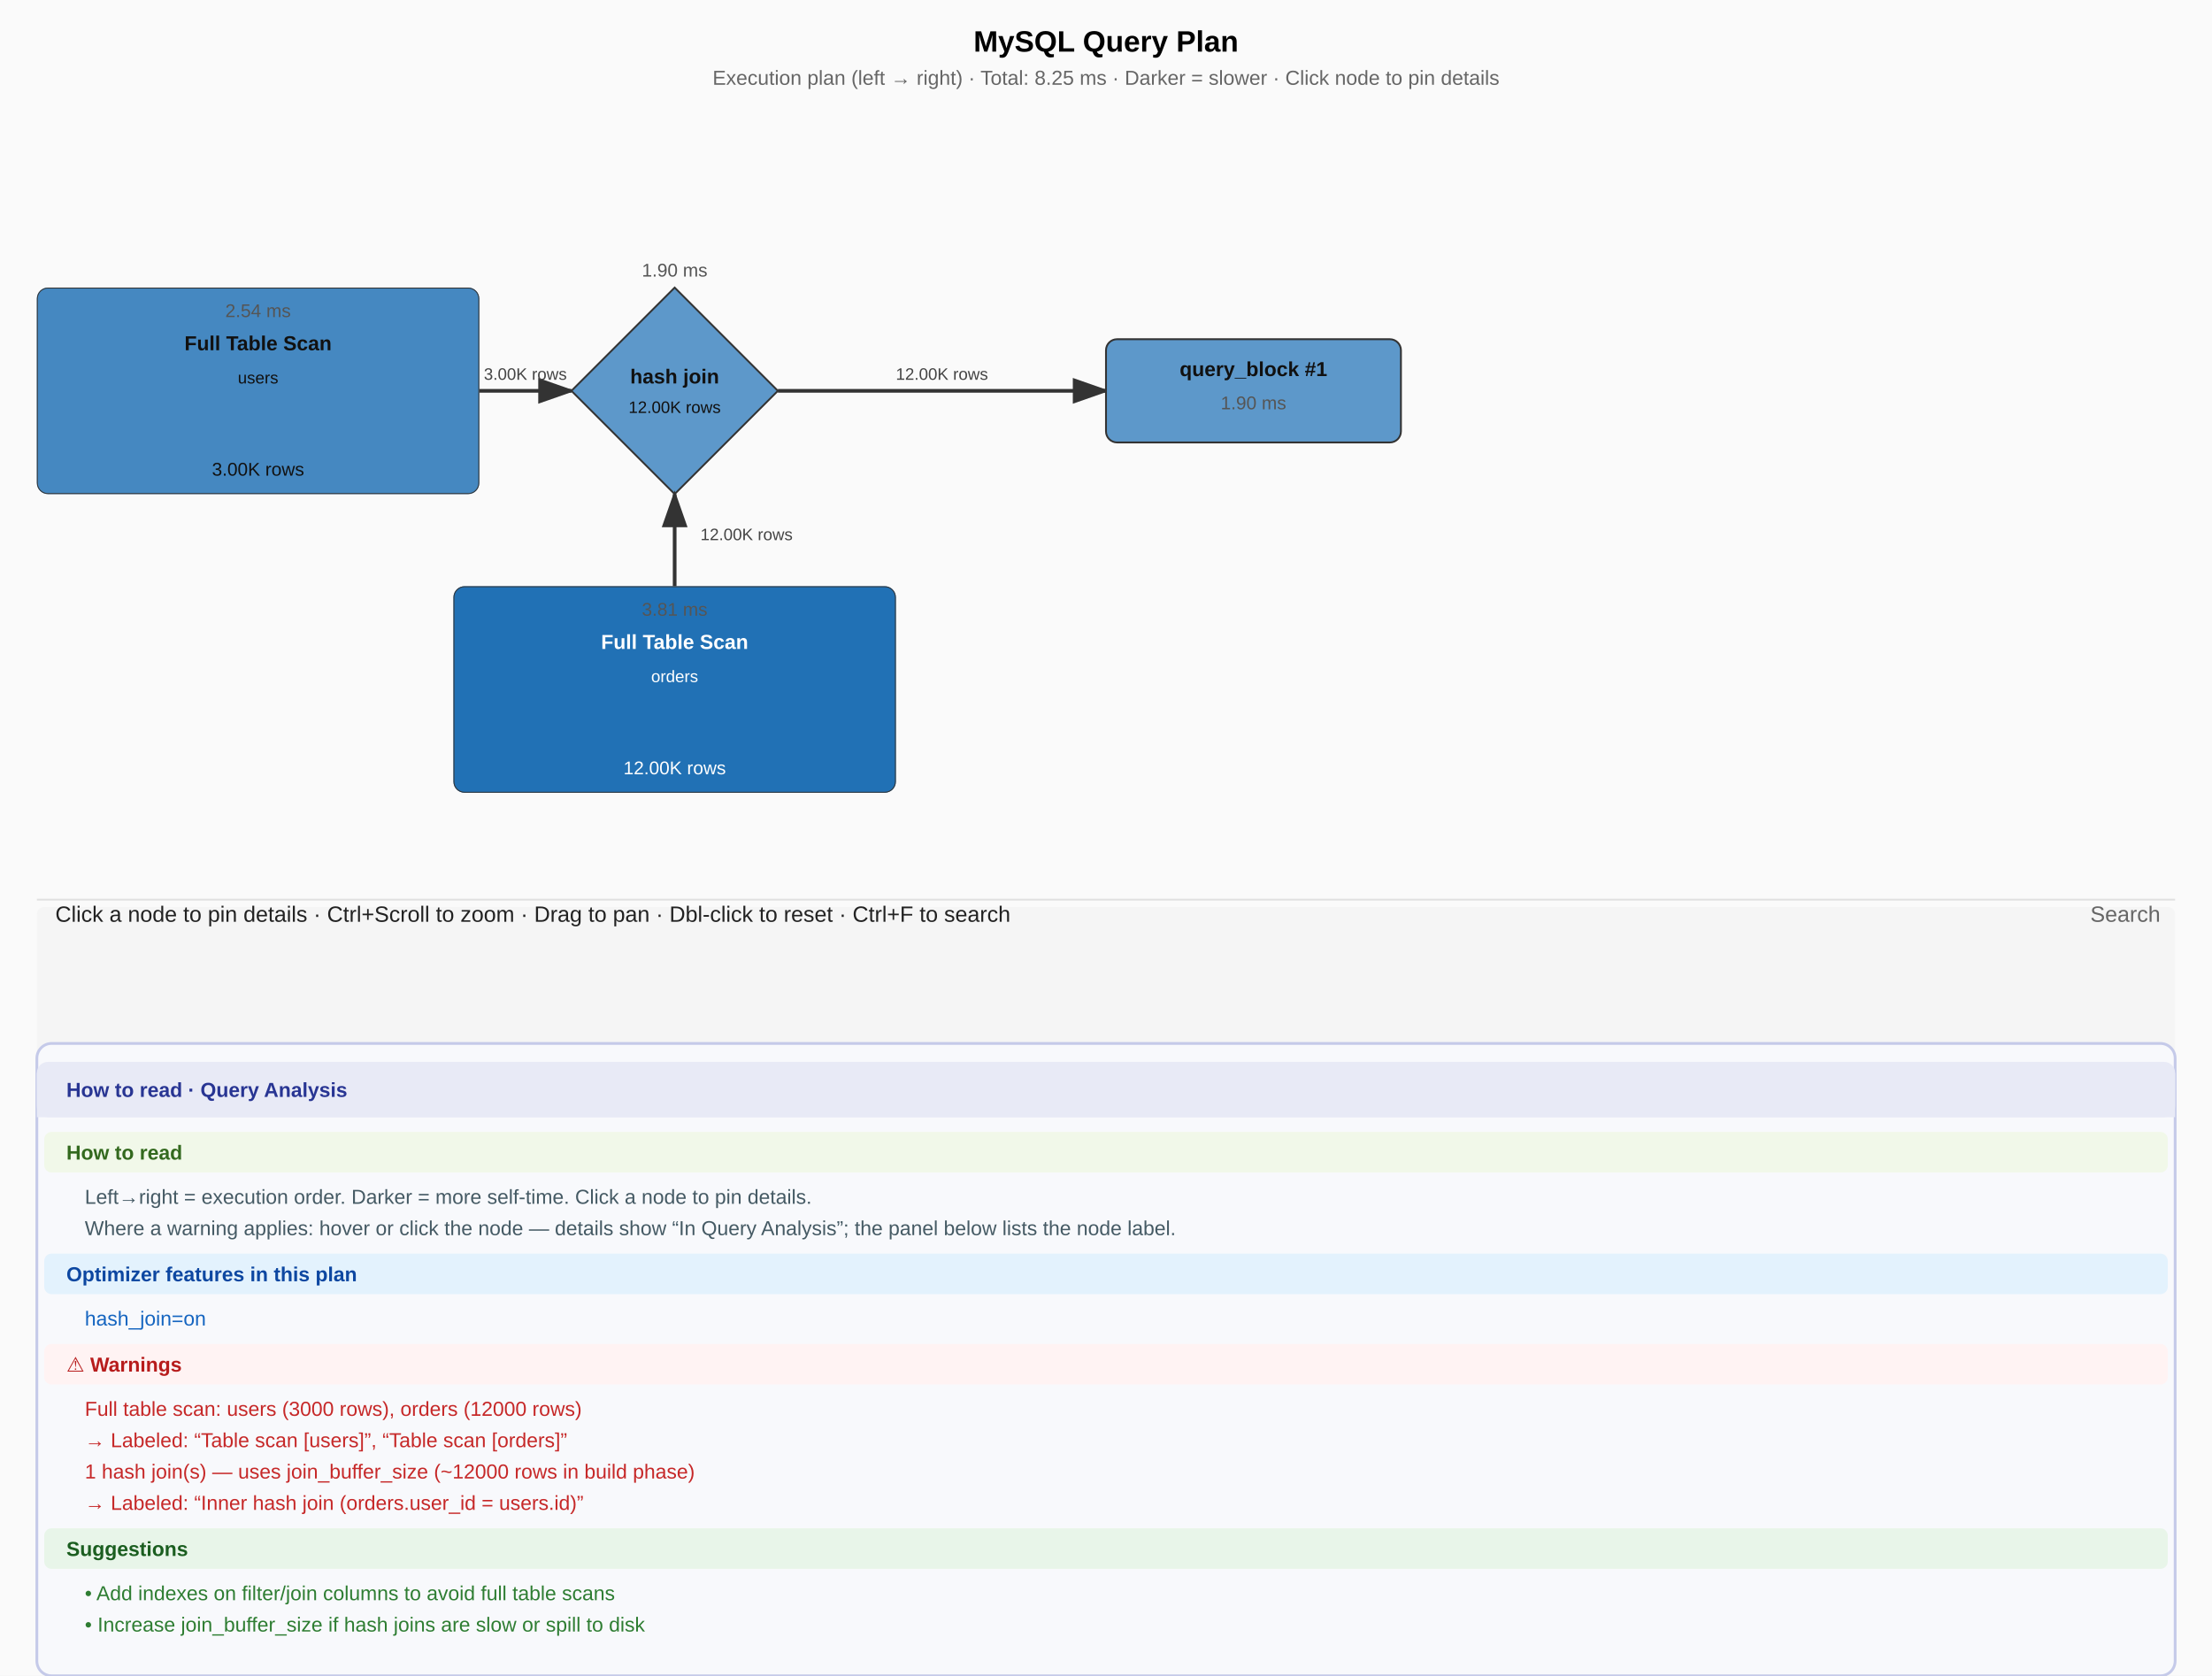
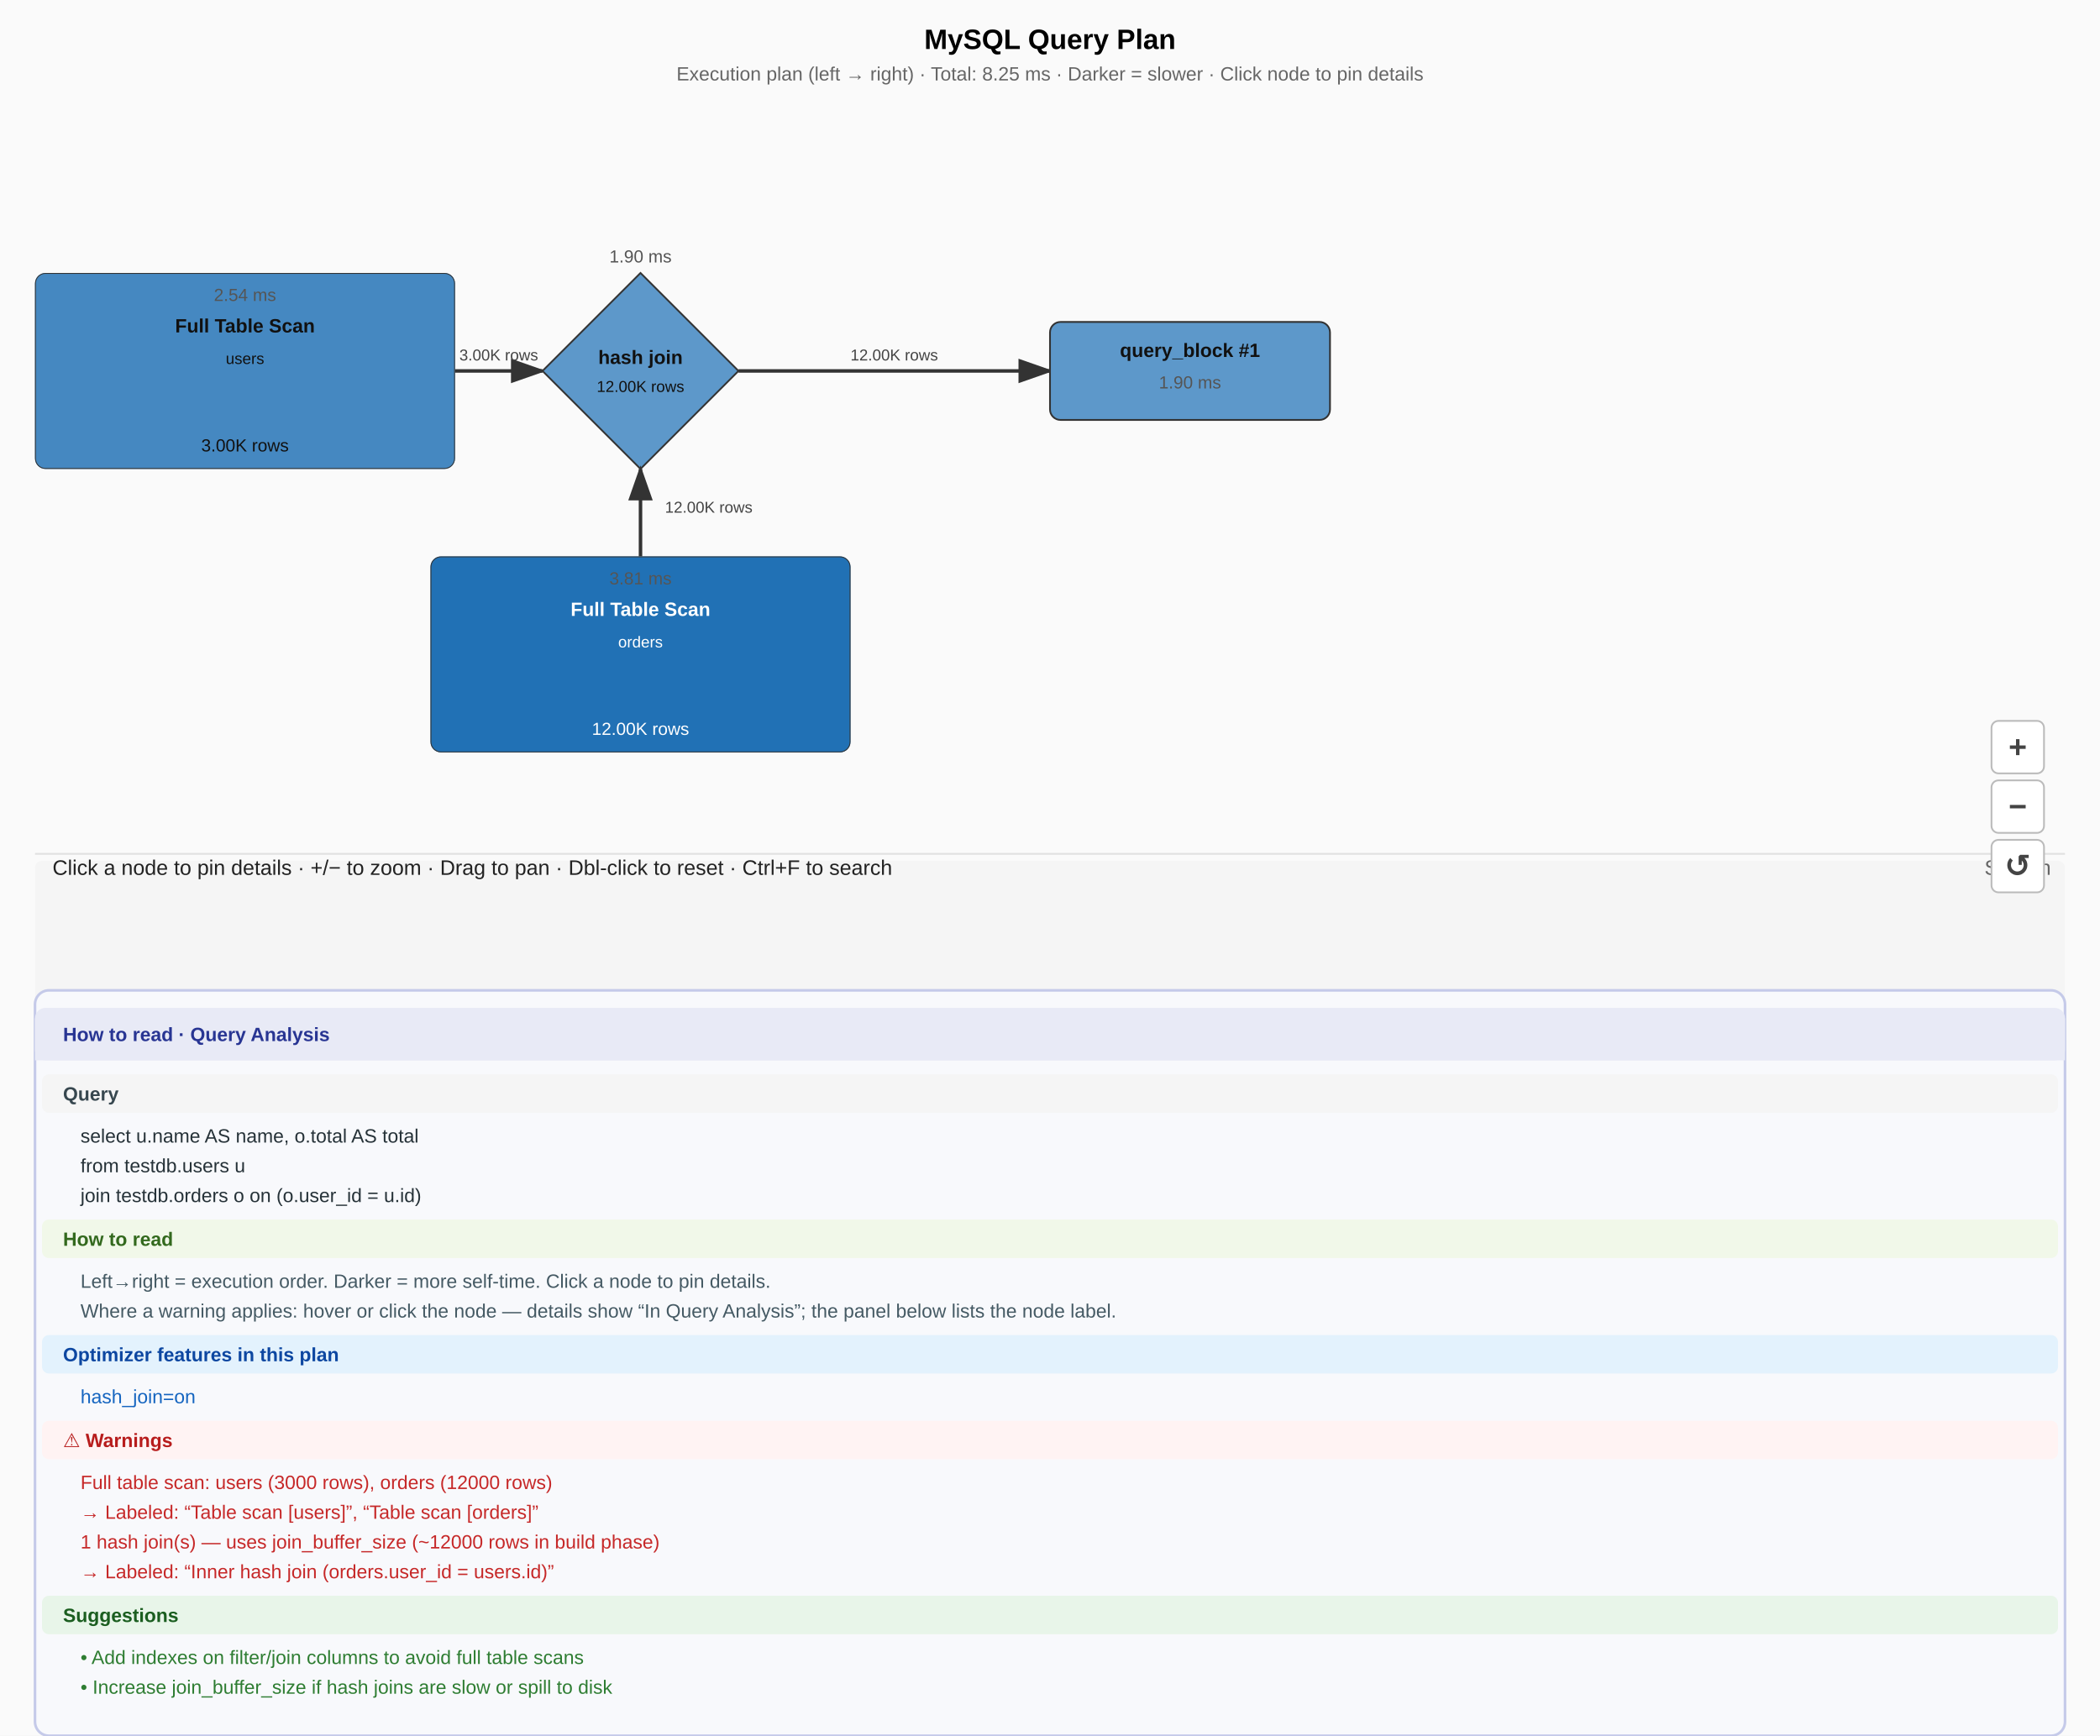
- <svg xmlns="http://www.w3.org/2000/svg" version="1.1" width="1200" height="909">
+ <svg xmlns="http://www.w3.org/2000/svg" version="1.1" width="1200" height="992">
  <defs>
    <marker id="arrowhead" markerWidth="10" markerHeight="7" refX="9" refY="3.5" orient="auto">
      <polygon points="0 0, 10 3.5, 0 7" fill="#333" />
    </marker>
    <clipPath id="diagram-clip">
      <rect x="0" y="0" width="1200" height="558" />
    </clipPath>
  </defs>
  <style>
  text { font-family: Arial, sans-serif; font-size: 11px; }
  .title { font-size: 16px; font-weight: bold; }
  .subtitle { font-size: 11px; fill: #666; }
  .cost { font-size: 10px; fill: #555; }
  .node-label { font-weight: bold; font-size: 11px; }
  .node-sublabel { font-size: 9px; }
  .row-count { font-size: 10px; }
  .arrow-label { font-size: 9px; fill: #444; }
  .diagram-node { cursor: pointer; }
  .diagram-node:hover rect, .diagram-node:hover polygon { opacity: 0.9; stroke-width: 2; }
  .badge-covering { font-size: 8px; fill: #1b5e20; font-weight: bold; }
  .loops-line { font-size: 9px; fill: #555; }
  .details-line { font-size: 12px; fill: #222; user-select: text; -webkit-user-select: text; cursor: text; }
  .details-line.dim { fill: #999; }
  #search { font-size: 12px; fill: #666; cursor: pointer; }
  #search:hover { fill: #000; }
  .diagram-node.pinned rect, .diagram-node.pinned polygon { stroke: #e600e6; stroke-width: 3; }
  .diagram-node.dim { opacity: 0.25; }
+   .zoom-controls { cursor: pointer; }
+   .zoom-btn rect { fill: #fff; stroke: #bbb; stroke-width: 1; rx: 4; }
+   .zoom-btn:hover rect { fill: #f0f0f0; stroke: #888; }
+   .zoom-btn text { font-size: 18px; font-weight: bold; fill: #444; user-select: none; pointer-events: none; }
+   .zoom-btn:hover text { fill: #111; }
</style>
  <rect width="100%" height="100%" fill="#fafafa" />
  <text x="600.0" y="28" text-anchor="middle" class="title">MySQL Query Plan</text>
  <text x="600.0" y="46" text-anchor="middle" class="subtitle">Execution plan (left → right)  ·  Total: 8.25 ms  ·  Darker = slower  ·  Click node to pin details</text>
  <line x1="20" y1="488" x2="1180" y2="488" stroke="#e0e0e0" stroke-width="1" />
  <rect x="20" y="492" width="1160" height="112" fill="#f5f5f5" rx="4" />
  <text id="search" x="1172" y="500" text-anchor="end">Search</text>
-   <text id="details-l0" x="30" y="500" text-anchor="start" class="details-line">Click a node to pin details  ·  Ctrl+Scroll to zoom  ·  Drag to pan  ·  Dbl-click to reset  ·  Ctrl+F to search</text>
+   <text id="details-l0" x="30" y="500" text-anchor="start" class="details-line">Click a node to pin details  ·  +/− to zoom  ·  Drag to pan  ·  Dbl-click to reset  ·  Ctrl+F to search</text>
  <text id="details-l1" x="30" y="516" text-anchor="start" class="details-line" />
  <text id="details-l2" x="30" y="532" text-anchor="start" class="details-line" />
  <text id="details-l3" x="30" y="548" text-anchor="start" class="details-line" />
  <text id="details-l4" x="30" y="564" text-anchor="start" class="details-line" />
  <text id="details-l5" x="30" y="580" text-anchor="start" class="details-line" />
  <g id="diagram-content" clip-path="url(#diagram-clip)">
    <g class="diagram-node" data-info="Table scan on users  ·  Total: 2.54 ms  ·  Cost: 303.50  ·  Rows: 3.00K  ·  Loops: 1  ·  Table: users  ·  Est.rows: 3000  ·  ⚠ In Query Analysis: Full table scan: users (3000 rows), orders (12000 rows)" data-analysis-msg="Full table scan: users (3000 rows), orders (12000 rows)">
      <defs>
        <clipPath id="clipbox-0">
          <rect x="20" y="156" width="240" height="112" rx="6" ry="6" />
        </clipPath>
      </defs>
      <g clip-path="url(#clipbox-0)">
        <rect x="20" y="156" width="240" height="112" fill="#4588c1" stroke="#333" stroke-width="1" rx="6" ry="6" />
        <text x="140.0" y="172" text-anchor="middle" class="cost" fill="#111111">2.54 ms</text>
        <text x="140.0" y="190" text-anchor="middle" class="node-label" fill="#111111">Full Table Scan</text>
        <text x="140.0" y="208" text-anchor="middle" class="node-sublabel" fill="#111111">users</text>
        <text x="140.0" y="258" text-anchor="middle" class="row-count" fill="#111111">3.00K rows</text>
      </g>
    </g>
    <line x1="260" y1="212.0" x2="310" y2="212.0" stroke="#333" stroke-width="2" marker-end="url(#arrowhead)" />
    <text x="285.0" y="206.0" text-anchor="middle" class="arrow-label">3.00K rows</text>
    <g class="diagram-node" data-info="Inner hash join (orders.user_id = users.id)  ·  Total: 8.25 ms  ·  Self: 1.90 ms  ·  Cost: 1025.50  ·  Rows: 12.00K  ·  Loops: 1  ·  ⚠ In Query Analysis: 1 hash join(s) — uses join_buffer_size (~12000 rows in build phase)" data-analysis-msg="1 hash join(s) — uses join_buffer_size (~12000 rows in build phase)">
      <text x="366" y="150.0" text-anchor="middle" class="cost">1.90 ms</text>
      <polygon points="366,156.0 422,212.0 366,268.0 310,212.0" fill="#5d98ca" stroke="#333" stroke-width="1" />
      <text x="366" y="208.0" text-anchor="middle" class="node-label" fill="#111111">hash join</text>
      <text x="366" y="224.0" text-anchor="middle" class="node-sublabel" fill="#111111">12.00K rows</text>
    </g>
    <g class="diagram-node" data-info="Table scan on orders (hash build)  ·  Total: 3.81 ms  ·  Cost: 1191.40  ·  Rows: 12.00K  ·  Loops: 1  ·  Table: orders  ·  Est.rows: 11834  ·  ⚠ In Query Analysis: Full table scan: users (3000 rows), orders (12000 rows)" data-analysis-msg="Full table scan: users (3000 rows), orders (12000 rows)">
      <defs>
        <clipPath id="clipbox-1">
          <rect x="246.0" y="318" width="240" height="112" rx="6" ry="6" />
        </clipPath>
      </defs>
      <g clip-path="url(#clipbox-1)">
        <rect x="246.0" y="318" width="240" height="112" fill="#2171b5" stroke="#333" stroke-width="1" rx="6" ry="6" />
        <text x="366.0" y="334" text-anchor="middle" class="cost" fill="#ffffff">3.81 ms</text>
        <text x="366.0" y="352" text-anchor="middle" class="node-label" fill="#ffffff">Full Table Scan</text>
        <text x="366.0" y="370" text-anchor="middle" class="node-sublabel" fill="#ffffff">orders</text>
        <text x="366.0" y="420" text-anchor="middle" class="row-count" fill="#ffffff">12.00K rows</text>
      </g>
    </g>
    <line x1="366" y1="318" x2="366" y2="268.0" stroke="#333" stroke-width="2" marker-end="url(#arrowhead)" />
    <text x="380" y="293.0" text-anchor="start" class="arrow-label">12.00K rows</text>
    <line x1="422" y1="212.0" x2="600" y2="212.0" stroke="#333" stroke-width="2" marker-end="url(#arrowhead)" />
    <text x="511.0" y="206.0" text-anchor="middle" class="arrow-label">12.00K rows</text>
    <g class="diagram-node" data-info="Total: 8.25 ms | Cost: 1025.50">
      <rect x="600" y="184.0" width="160" height="56" fill="#5d98ca" stroke="#333" stroke-width="1" rx="6" />
      <text x="680.0" y="204.0" text-anchor="middle" class="node-label" fill="#111111">query_block #1</text>
      <text x="680.0" y="222.0" text-anchor="middle" class="cost" fill="#111111">1.90 ms</text>
    </g>
  </g>
-   <rect x="20" y="566" width="1160" height="343" fill="#f8f9fc" stroke="#c5cae9" stroke-width="1.5" rx="8" />
+   <g class="zoom-controls">
+     <g class="zoom-btn" id="zoom-in">
+       <rect x="1138" y="412" width="30" height="30" />
+       <text x="1153.0" y="433.0" text-anchor="middle">+</text>
+     </g>
+     <g class="zoom-btn" id="zoom-out">
+       <rect x="1138" y="446" width="30" height="30" />
+       <text x="1153.0" y="467.0" text-anchor="middle">−</text>
+     </g>
+     <g class="zoom-btn" id="zoom-reset">
+       <rect x="1138" y="480" width="30" height="30" />
+       <text x="1153.0" y="501.0" text-anchor="middle">↺</text>
+     </g>
+   </g>
+   <rect x="20" y="566" width="1160" height="426" fill="#f8f9fc" stroke="#c5cae9" stroke-width="1.5" rx="8" />
  <rect x="20" y="576" width="1160" height="30" fill="#e8eaf6" rx="6" />
  <rect x="20" y="582" width="1160" height="24" fill="#e8eaf6" />
  <text x="36" y="595" font-family="Arial,sans-serif" font-size="13" font-weight="bold" fill="#283593">How to read · Query Analysis</text>
-   <rect x="24" y="614" width="1152" height="22" fill="#f1f8e9" rx="4" />
-   <text x="36" y="629" font-family="Arial,sans-serif" font-size="11" font-weight="bold" fill="#33691e">How to read</text>
-   <text x="46" y="653" font-family="Arial,sans-serif" font-size="11" fill="#455a64">Left→right = execution order. Darker = more self-time. Click a node to pin details.</text>
-   <text x="46" y="670" font-family="Arial,sans-serif" font-size="11" fill="#455a64">Where a warning applies: hover or click the node — details show “In Query Analysis”; the panel below lists the node label.</text>
-   <rect x="24" y="680" width="1152" height="22" fill="#e3f2fd" rx="4" />
-   <text x="36" y="695" font-family="Arial,sans-serif" font-size="11" font-weight="bold" fill="#0d47a1">Optimizer features in this plan</text>
-   <text x="46" y="719" font-family="Arial,sans-serif" font-size="11" fill="#1565c0">hash_join=on</text>
-   <rect x="24" y="729" width="1152" height="22" fill="#fff3f3" rx="4" />
-   <text x="36" y="744" font-family="Arial,sans-serif" font-size="11" font-weight="bold" fill="#b71c1c">⚠  Warnings</text>
-   <text x="46" y="768" font-family="Arial,sans-serif" font-size="11" fill="#c62828">Full table scan: users (3000 rows), orders (12000 rows)</text>
-   <text x="46" y="785" font-family="Arial,sans-serif" font-size="11" fill="#c62828">→ Labeled: “Table scan [users]”, “Table scan [orders]”</text>
-   <text x="46" y="802" font-family="Arial,sans-serif" font-size="11" fill="#c62828">1 hash join(s) — uses join_buffer_size (~12000 rows in build phase)</text>
-   <text x="46" y="819" font-family="Arial,sans-serif" font-size="11" fill="#c62828">→ Labeled: “Inner hash join (orders.user_id = users.id)”</text>
-   <rect x="24" y="829" width="1152" height="22" fill="#e8f5e9" rx="4" />
-   <text x="36" y="844" font-family="Arial,sans-serif" font-size="11" font-weight="bold" fill="#1b5e20">Suggestions</text>
-   <text x="46" y="868" font-family="Arial,sans-serif" font-size="11" fill="#2e7d32">•  Add indexes on filter/join columns to avoid full table scans</text>
-   <text x="46" y="885" font-family="Arial,sans-serif" font-size="11" fill="#2e7d32">•  Increase join_buffer_size if hash joins are slow or spill to disk</text>
+   <rect x="24" y="614" width="1152" height="22" fill="#f5f5f5" rx="4" />
+   <text x="36" y="629" font-family="Arial,sans-serif" font-size="11" font-weight="bold" fill="#37474f">Query</text>
+   <text x="46" y="653" font-family="Courier New,Courier,monospace" font-size="11" fill="#263238">select u.name AS name, o.total AS total</text>
+   <text x="46" y="670" font-family="Courier New,Courier,monospace" font-size="11" fill="#263238">from testdb.users u</text>
+   <text x="46" y="687" font-family="Courier New,Courier,monospace" font-size="11" fill="#263238">  join testdb.orders o on (o.user_id = u.id)</text>
+   <rect x="24" y="697" width="1152" height="22" fill="#f1f8e9" rx="4" />
+   <text x="36" y="712" font-family="Arial,sans-serif" font-size="11" font-weight="bold" fill="#33691e">How to read</text>
+   <text x="46" y="736" font-family="Arial,sans-serif" font-size="11" fill="#455a64">Left→right = execution order. Darker = more self-time. Click a node to pin details.</text>
+   <text x="46" y="753" font-family="Arial,sans-serif" font-size="11" fill="#455a64">Where a warning applies: hover or click the node — details show “In Query Analysis”; the panel below lists the node label.</text>
+   <rect x="24" y="763" width="1152" height="22" fill="#e3f2fd" rx="4" />
+   <text x="36" y="778" font-family="Arial,sans-serif" font-size="11" font-weight="bold" fill="#0d47a1">Optimizer features in this plan</text>
+   <text x="46" y="802" font-family="Arial,sans-serif" font-size="11" fill="#1565c0">hash_join=on</text>
+   <rect x="24" y="812" width="1152" height="22" fill="#fff3f3" rx="4" />
+   <text x="36" y="827" font-family="Arial,sans-serif" font-size="11" font-weight="bold" fill="#b71c1c">⚠  Warnings</text>
+   <text x="46" y="851" font-family="Arial,sans-serif" font-size="11" fill="#c62828">Full table scan: users (3000 rows), orders (12000 rows)</text>
+   <text x="46" y="868" font-family="Arial,sans-serif" font-size="11" fill="#c62828">→ Labeled: “Table scan [users]”, “Table scan [orders]”</text>
+   <text x="46" y="885" font-family="Arial,sans-serif" font-size="11" fill="#c62828">1 hash join(s) — uses join_buffer_size (~12000 rows in build phase)</text>
+   <text x="46" y="902" font-family="Arial,sans-serif" font-size="11" fill="#c62828">→ Labeled: “Inner hash join (orders.user_id = users.id)”</text>
+   <rect x="24" y="912" width="1152" height="22" fill="#e8f5e9" rx="4" />
+   <text x="36" y="927" font-family="Arial,sans-serif" font-size="11" font-weight="bold" fill="#1b5e20">Suggestions</text>
+   <text x="46" y="951" font-family="Arial,sans-serif" font-size="11" fill="#2e7d32">•  Add indexes on filter/join columns to avoid full table scans</text>
+   <text x="46" y="968" font-family="Arial,sans-serif" font-size="11" fill="#2e7d32">•  Increase join_buffer_size if hash joins are slow or spill to disk</text>
</svg>
